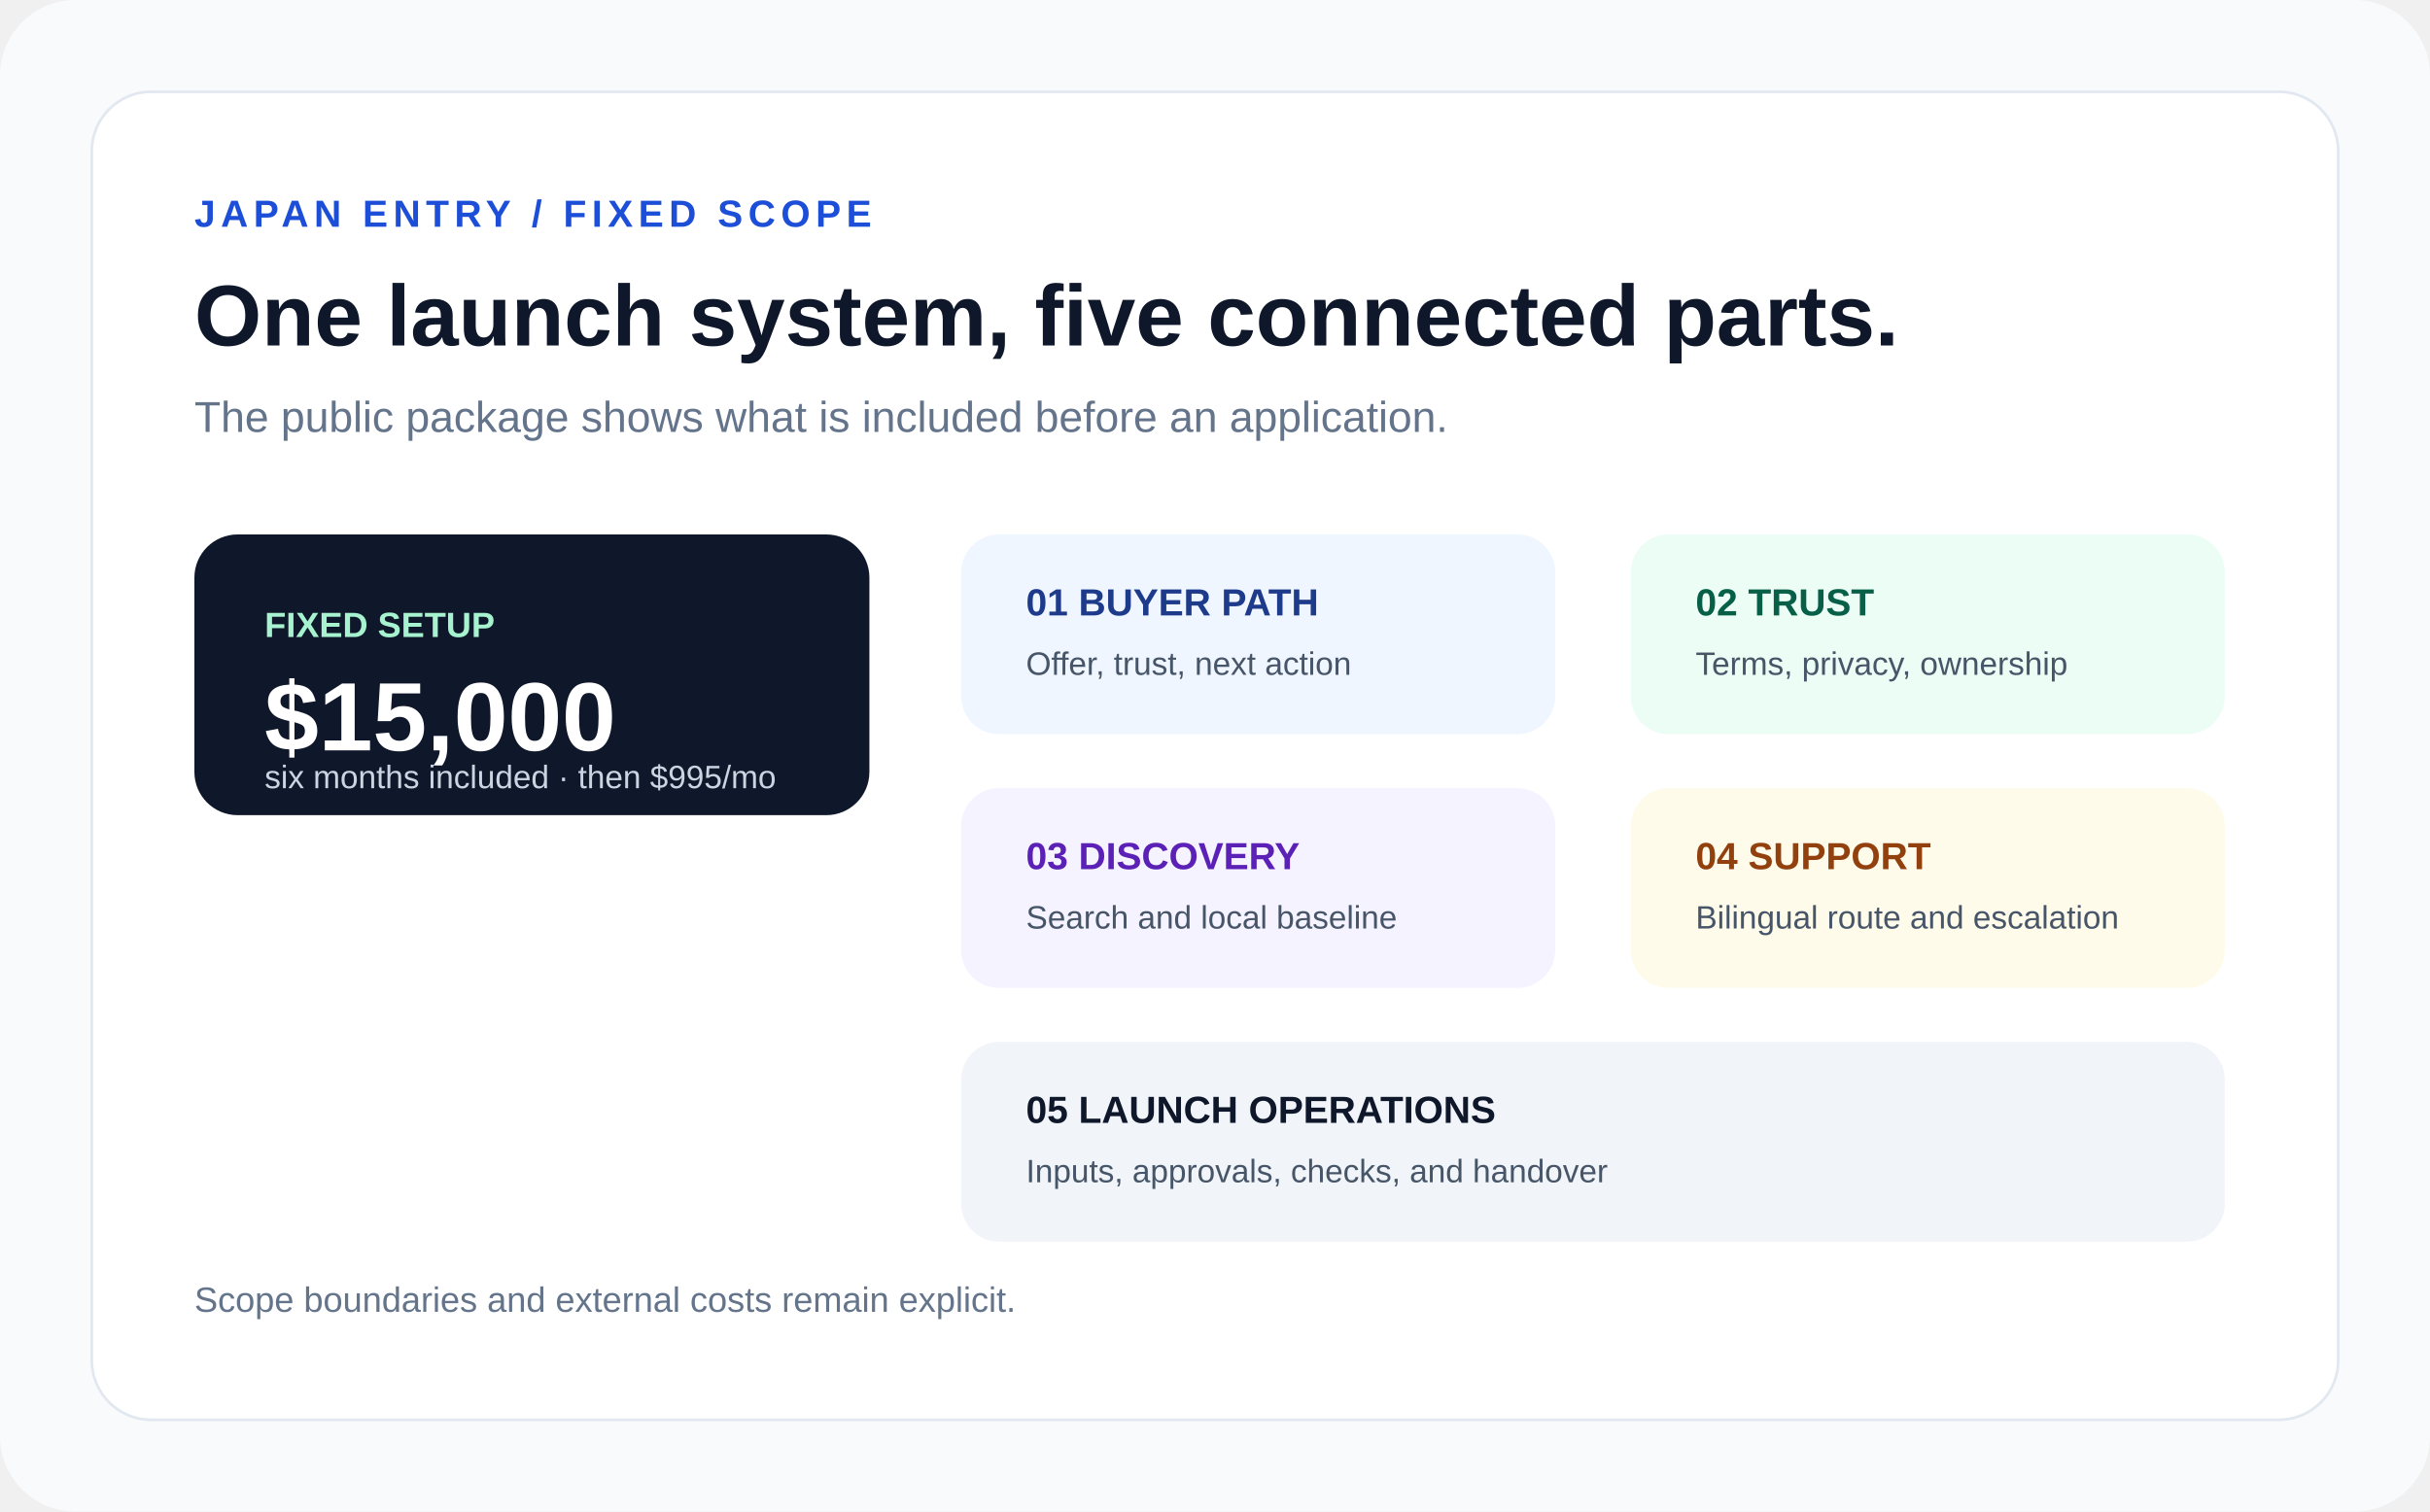
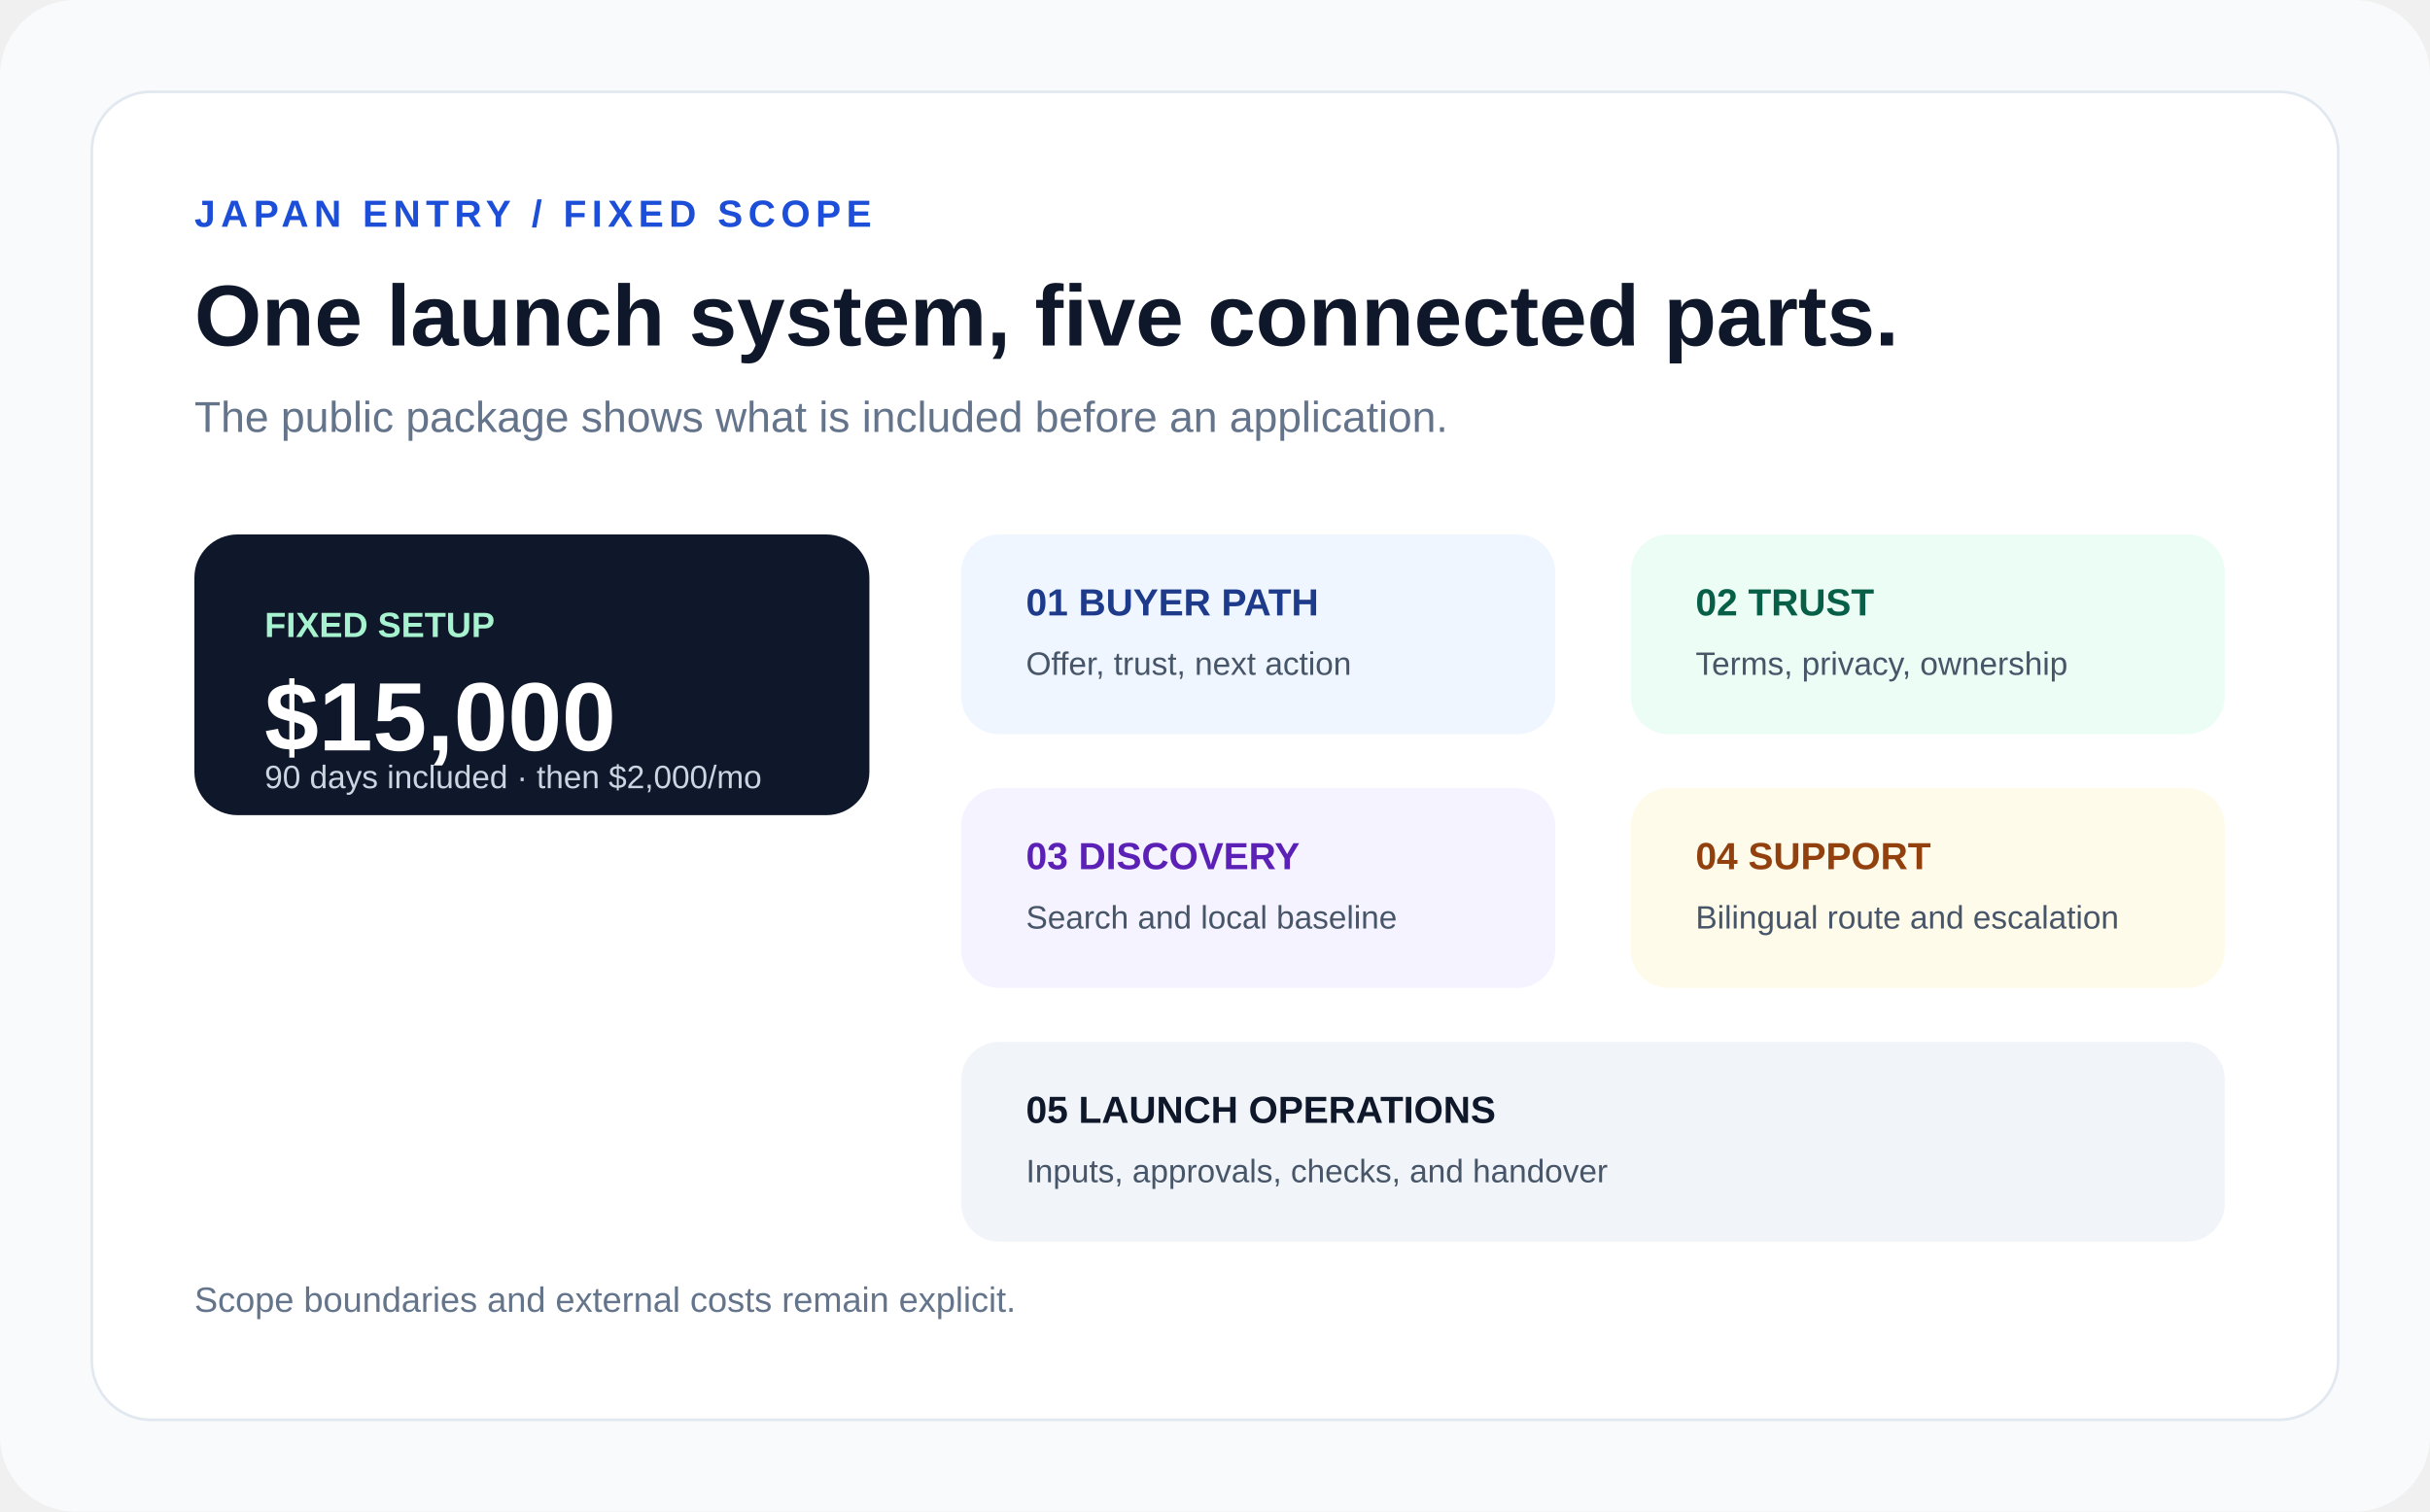
<svg xmlns="http://www.w3.org/2000/svg" width="900" height="560" viewBox="0 0 900 560" fill="none">
  <rect width="900" height="560" rx="28" fill="#F8FAFC" />
  <rect x="34" y="34" width="832" height="492" rx="22" fill="white" stroke="#E2E8F0" />
  <text x="72" y="84" fill="#1D4ED8" font-family="Arial, sans-serif" font-size="14" font-weight="700" letter-spacing="2">JAPAN ENTRY / FIXED SCOPE</text>
  <text x="72" y="128" fill="#0F172A" font-family="Arial, sans-serif" font-size="32" font-weight="700">One launch system, five connected parts.</text>
  <text x="72" y="160" fill="#64748B" font-family="Arial, sans-serif" font-size="16">The public package shows what is included before an application.</text>
  <rect x="72" y="198" width="250" height="104" rx="16" fill="#0F172A" />
  <text x="98" y="236" fill="#A7F3D0" font-family="Arial, sans-serif" font-size="13" font-weight="700">FIXED SETUP</text>
  <text x="98" y="278" fill="white" font-family="Arial, sans-serif" font-size="36" font-weight="700">$15,000</text>
-   <text x="98" y="292" fill="#CBD5E1" font-family="Arial, sans-serif" font-size="12">six months included · then $995/mo</text>
+   <text x="98" y="292" fill="#CBD5E1" font-family="Arial, sans-serif" font-size="12">90 days included · then $2,000/mo</text>
  <g font-family="Arial, sans-serif">
    <rect x="356" y="198" width="220" height="74" rx="14" fill="#EFF6FF" />
    <text x="380" y="228" fill="#1E3A8A" font-size="14" font-weight="700">01  BUYER PATH</text>
    <text x="380" y="250" fill="#475569" font-size="12">Offer, trust, next action</text>
    <rect x="604" y="198" width="220" height="74" rx="14" fill="#ECFDF5" />
    <text x="628" y="228" fill="#065F46" font-size="14" font-weight="700">02  TRUST</text>
    <text x="628" y="250" fill="#475569" font-size="12">Terms, privacy, ownership</text>
    <rect x="356" y="292" width="220" height="74" rx="14" fill="#F5F3FF" />
    <text x="380" y="322" fill="#5B21B6" font-size="14" font-weight="700">03  DISCOVERY</text>
    <text x="380" y="344" fill="#475569" font-size="12">Search and local baseline</text>
    <rect x="604" y="292" width="220" height="74" rx="14" fill="#FFFBEB" />
    <text x="628" y="322" fill="#92400E" font-size="14" font-weight="700">04  SUPPORT</text>
    <text x="628" y="344" fill="#475569" font-size="12">Bilingual route and escalation</text>
    <rect x="356" y="386" width="468" height="74" rx="14" fill="#F1F5F9" />
    <text x="380" y="416" fill="#0F172A" font-size="14" font-weight="700">05  LAUNCH OPERATIONS</text>
    <text x="380" y="438" fill="#475569" font-size="12">Inputs, approvals, checks, and handover</text>
  </g>
  <text x="72" y="486" fill="#64748B" font-family="Arial, sans-serif" font-size="13">Scope boundaries and external costs remain explicit.</text>
</svg>
